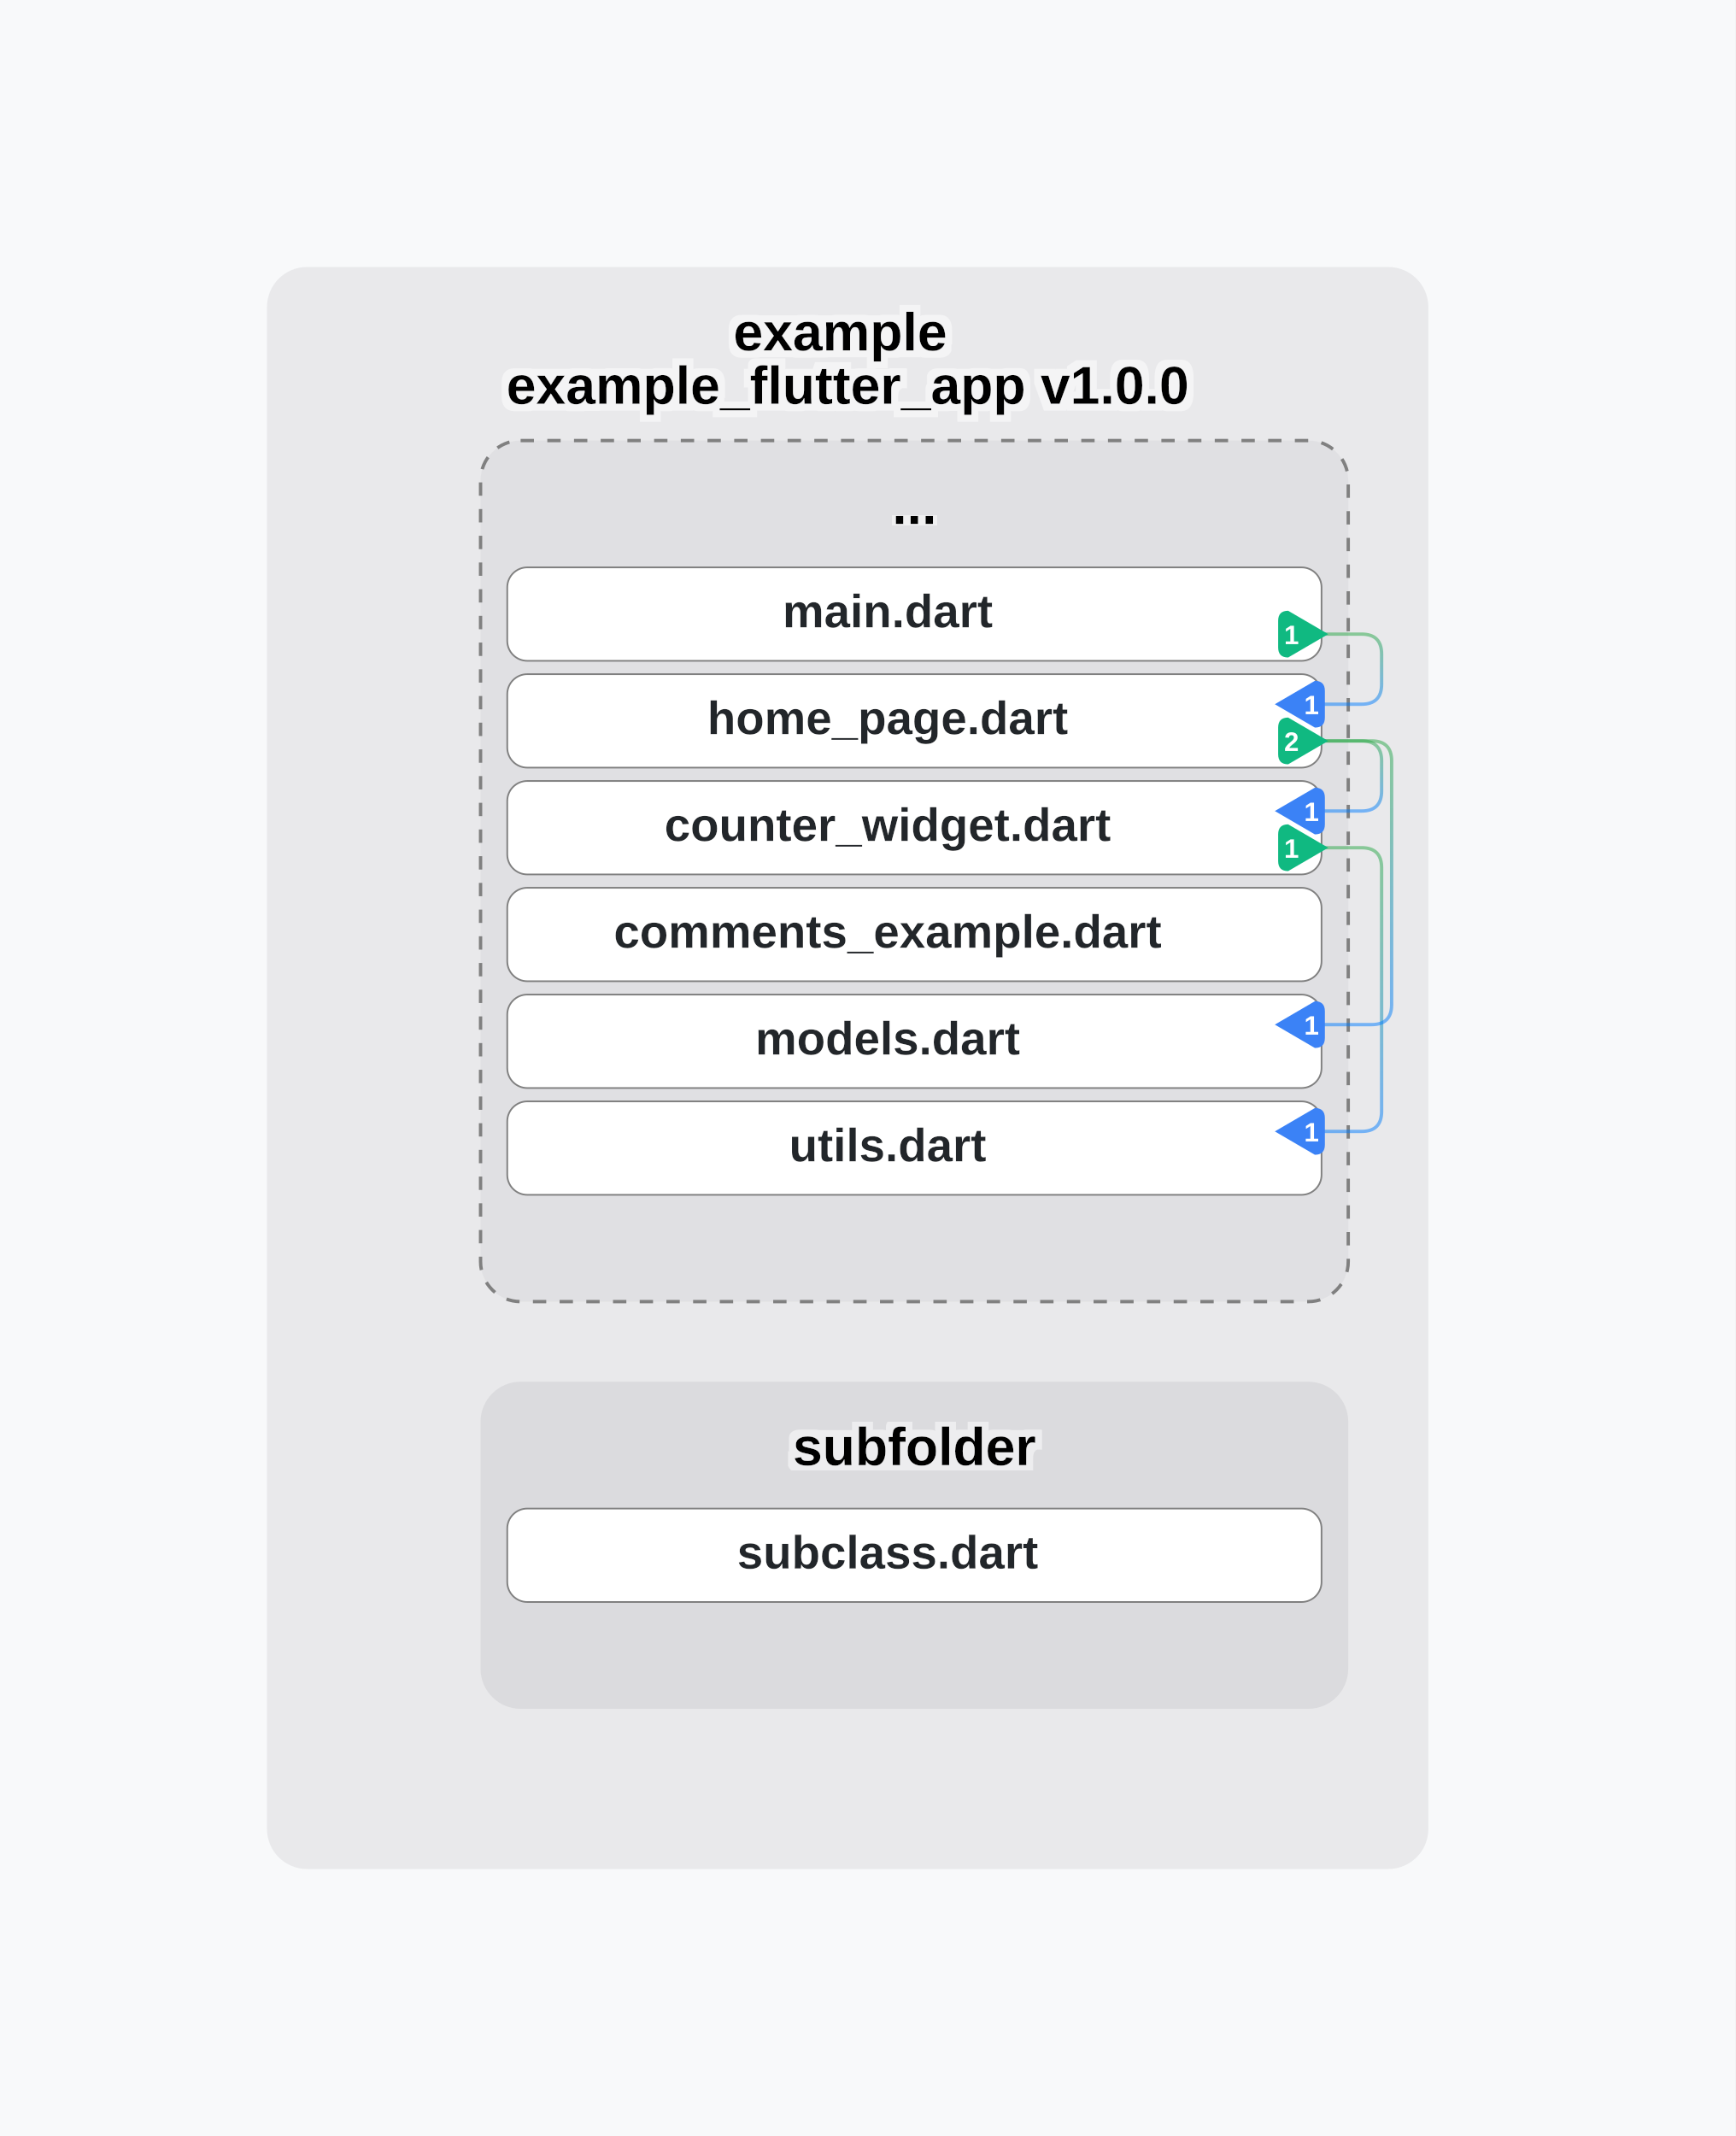
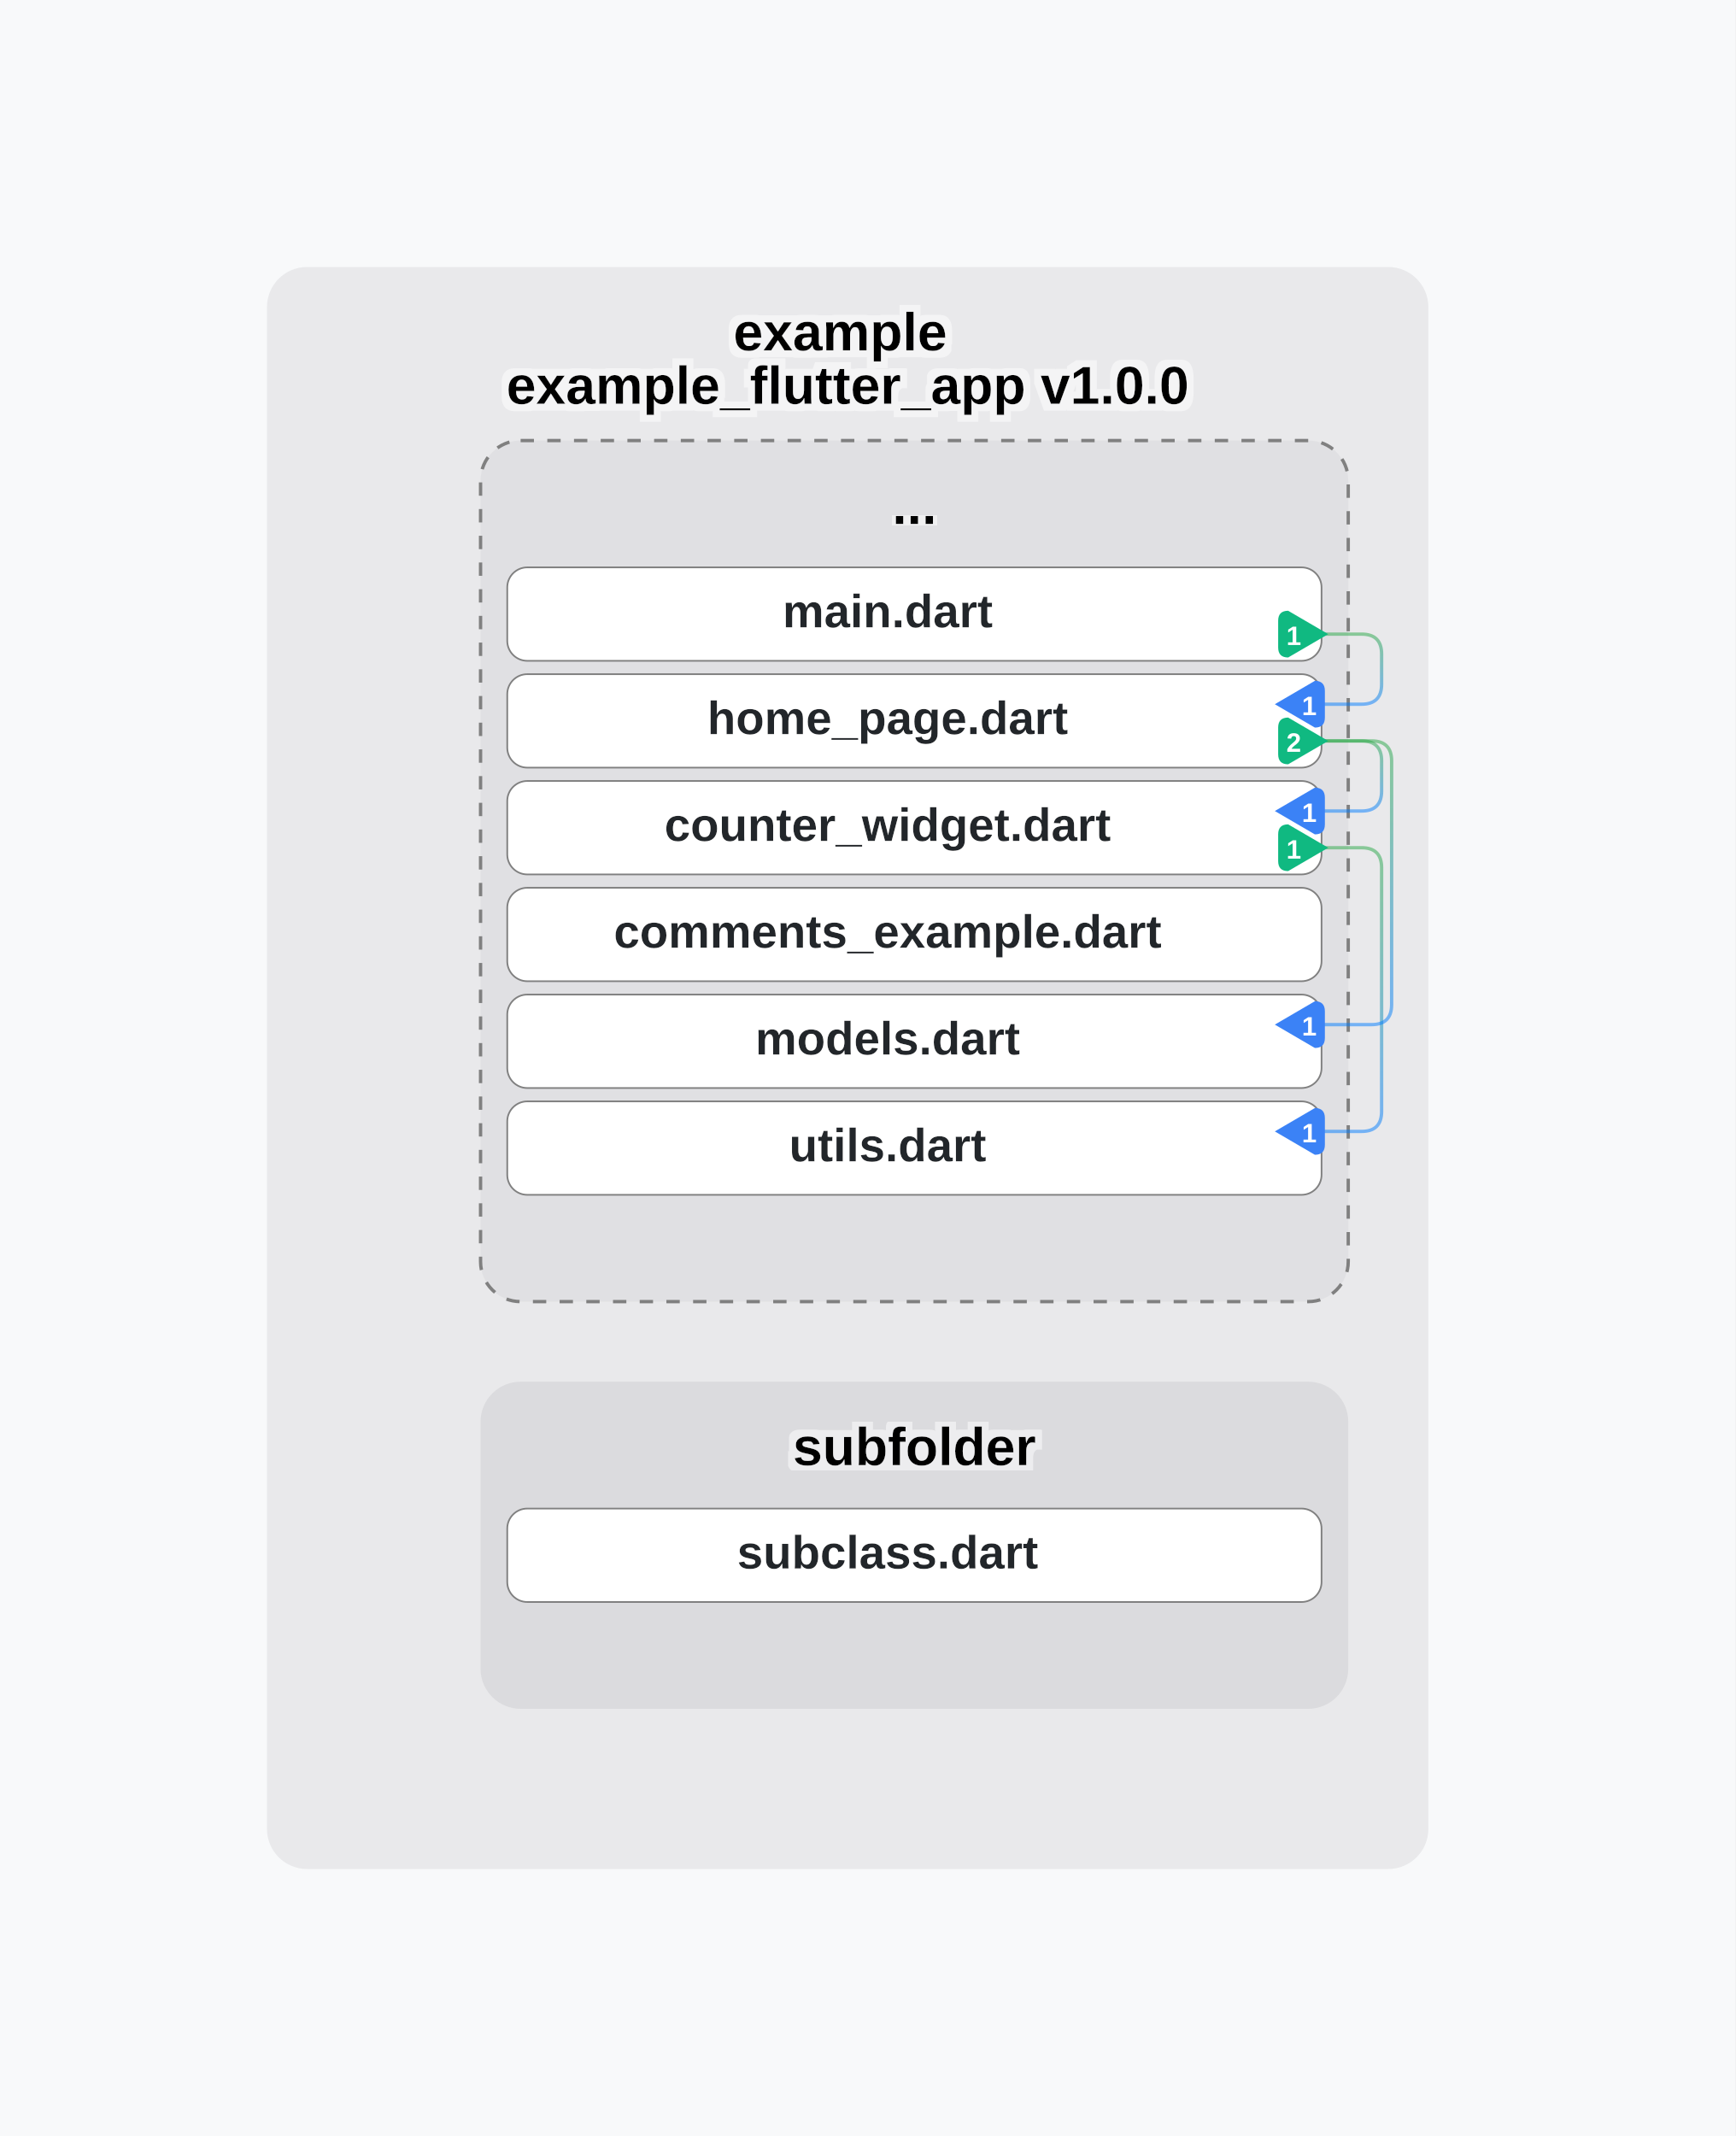
<svg xmlns="http://www.w3.org/2000/svg" width="520.0" height="640.0" viewBox="0 0 520.0 640.0" font-family="Arial, Helvetica, sans-serif">
  <defs>
    <filter id="whiteShadow" x="-20%" y="-20%" width="140%" height="140%">
      <feGaussianBlur in="SourceAlpha" stdDeviation="3" />
      <feOffset dx="0" dy="0" result="offsetblur" />
      <feFlood flood-color="white" flood-opacity="1" />
      <feComposite in2="offsetblur" operator="in" />
      <feMerge>
        <feMergeNode />
        <feMergeNode in="SourceGraphic" />
      </feMerge>
    </filter>
    <filter id="hierarchicalShadow" x="-20%" y="-20%" width="140%" height="140%">
      <feGaussianBlur in="SourceAlpha" stdDeviation="5" />
      <feOffset dx="2" dy="2" result="offsetblur" />
      <feFlood flood-color="rgba(0,0,0,0.1)" flood-opacity="0.8" />
      <feComposite in2="offsetblur" operator="in" />
      <feMerge>
        <feMergeNode />
        <feMergeNode in="SourceGraphic" />
      </feMerge>
    </filter>
    <filter id="outlineWhite">
      <feMorphology in="SourceAlpha" result="DILATED" operator="dilate" radius="2" />
      <feFlood flood-color="white" flood-opacity="0.5" result="WHITE" />
      <feComposite in="WHITE" in2="DILATED" operator="in" result="OUTLINE" />
      <feMerge>
        <feMergeNode in="OUTLINE" />
        <feMergeNode in="SourceGraphic" />
      </feMerge>
    </filter>
    <linearGradient id="horizontalGradient" x1="0%" y1="0%" x2="100%" y2="0%">
      <stop offset="0%" stop-color="#28a745" />
      <stop offset="100%" stop-color="#007bff" />
    </linearGradient>
    <linearGradient id="verticalGradient" x1="0%" y1="0%" x2="0%" y2="100%">
      <stop offset="0%" stop-color="#28a745" />
      <stop offset="100%" stop-color="#007bff" />
    </linearGradient>
  </defs>
  <style>  
  .layerBackground { 
    fill: rgba(52, 58, 64, 0.08);     
  }

  .layerBackground:hover { 
    fill: PaleGoldenRod ;
    transition: all 0.1s ease-in-out; 
  }

  .layerBackgroundVirtualFolder { 
    fill: rgba(52, 58, 64, 0.05); 
    stroke: gray; 
    stroke-width: 1; 
    stroke-dasharray: 4,4; 
  }

  .layerBackgroundVirtualFolder:hover { 
    fill: PaleGoldenRod ;
    stroke: gray; 
    stroke-width: 0; 
    stroke-dasharray: 4,4;
    transition: all 0.1s ease-in-out; 
  }
  
  .layerTitle,
  .layerTitleSmall { 
    fill: black; 
    font-weight: bold; 
    text-anchor: middle; 
    filter: url(#outlineWhite); 
  }

  .layerTitle { 
    font-size: 16px; 
  }

  .layerTitleSmall { 
    font-size: 12px; 
  }
  
  /* File node styles */
  .fileNode { 
    fill: white; 
    stroke: gray; 
    stroke-width: 0.5; 
    rx: 6; 
    ry: 6;    
  }
  
  .fileNode:hover {     
    fill: PaleGoldenRod;
    transition: all 0.1s ease-in-out; 
  }

  .textNormal,
  .textSmall { 
    fill: #212529; 
    font-weight: 900; 
    text-anchor: middle; 
    dominant-baseline: middle; 
    filter: url(#outlineWhite); 
  }

  .textNormal { 
    font-size: 14px; 
  }

  .textSmall { 
    font-size: 12px; 
  }

  /* Unified edge styles */
  .edge { 
    fill: none; 
    stroke: url(#horizontalGradient); 
    stroke-width: 1; 
    opacity: 0.5;
+     cursor: pointer;
    transition: all 0.1s ease-in-out; 
  }


  .edge:hover { 
    stroke: url(#horizontalGradient); 
    stroke-width: 3; 
    opacity: 1.0; 
  }
  
  .edgeVertical { 
    fill: none; 
    stroke: url(#verticalGradient); 
    stroke-width: 1; 
    opacity: 0.5; 
+     cursor: pointer;
    transition: all 0.1s ease-in-out; 
  }
  
  .edgeVertical:hover { 
    stroke: url(#verticalGradient); 
    stroke-width: 3; 
    opacity: 1.0; 
  }
  
  /* Special edge styles */
  .cycleEdge { 
    fill: none; 
    stroke: red; 
    stroke-width: 5; 
    opacity: 0.9; 
+     cursor: pointer;
  }
  
  .warningEdge { 
    fill: none; 
    stroke: orange; 
    stroke-width: 3; 
    opacity: 0.9; 
+     cursor: pointer;
    transition: all 0.1s ease-in-out; 
  }
  
  .warningEdge:hover { 
    fill: none; 
    stroke: orange; 
    stroke-width: 5; 
    opacity: 1.0; 
  }
  
-   /* Unified badge styles with '?' cursor */
+   /* Unified badge styles with pointer cursor */
  .badge { 
    font-size: 10px; 
    font-weight: bold; 
    fill: white; 
    text-anchor: middle; 
    dominant-baseline: middle; 
-     cursor: help; 
+     cursor: pointer; 
    transition: all 0.1s ease-in-out; 
  }
  
  .badge:hover { 
    opacity: 0.8; 
  }
  
  /* Special styles */
  .folderTitleLayer { 
    pointer-events: none; 
    isolation: isolate; 
  }
</style>
  <rect width="100%" height="100%" fill="#f8f9fa" />
  <g>
    <path d="M 124.0 261.0 C 144.0 261.0, 116.0 261.0, 136.0 261.0" class="edgeVertical" />
  </g>
  <g>
    <path d="M 124.0 463.0 C 144.0 463.0, 116.0 463.0, 136.0 463.0" class="edgeVertical" />
  </g>
  <g class="folderLayer">
    <rect x="80.0" y="80.0" width="348.0" height="480.0" rx="12.0" ry="12.0" class="layerBackground" />
  </g>
  <g class="folderLayer">
    <rect x="144.0" y="132.0" width="260.0" height="258.0" rx="12.0" ry="12.0" class="layerBackgroundVirtualFolder" stroke-dasharray="4 2" />
  </g>
  <g class="folderLayer">
    <rect x="144.0" y="414.0" width="260.0" height="98.0" rx="12.0" ry="12.0" class="layerBackground" />
  </g>
  <rect x="152.0" y="170.0" width="244.0" height="28.0" rx="5.0" ry="5.0" class="fileNode" />
  <rect x="152.0" y="202.0" width="244.0" height="28.0" rx="5.0" ry="5.0" class="fileNode" />
  <rect x="152.0" y="234.0" width="244.0" height="28.0" rx="5.0" ry="5.0" class="fileNode" />
  <rect x="152.0" y="266.0" width="244.0" height="28.0" rx="5.0" ry="5.0" class="fileNode" />
  <rect x="152.0" y="298.0" width="244.0" height="28.0" rx="5.0" ry="5.0" class="fileNode" />
  <rect x="152.0" y="330.0" width="244.0" height="28.0" rx="5.0" ry="5.0" class="fileNode" />
  <rect x="152.0" y="452.0" width="244.0" height="28.0" rx="5.0" ry="5.0" class="fileNode" />
  <g>
    <path d="M 392.0 254.0 H 408.0 Q 414.0 254.0 414.0 260.0 V 333.0 Q 414.0 339.0 408.0 339.0 H 388.0" class="edgeVertical" />
  </g>
  <g>
    <path d="M 392.0 222.0 H 408.0 Q 414.0 222.0 414.0 228.0 V 237.0 Q 414.0 243.0 408.0 243.0 H 388.0" class="edgeVertical" />
  </g>
  <g>
    <path d="M 392.0 190.0 H 408.0 Q 414.0 190.0 414.0 196.0 V 205.0 Q 414.0 211.0 408.0 211.0 H 388.0" class="edgeVertical" />
  </g>
  <g>
    <path d="M 392.0 222.0 H 411.0 Q 417.0 222.0 417.0 228.0 V 301.0 Q 417.0 307.0 411.0 307.0 H 388.0" class="edgeVertical" />
  </g>
-   <g class="outgoingBadge">
+   <g class="badge outgoingBadge">
    <path d="M 398.0,190.0 L 386.0,183.0 Q 383.0,183.0 383.0,186.0 L 383.0,194.0 Q 383.0,197.0 386.0,197.0 Z" fill="#10b981" />
-     <text x="387.0" y="193.0" text-anchor="middle" fill="white" font-size="8.0" font-weight="bold">1</text>
+     <text x="387.68" y="191.0" text-anchor="middle" fill="white" font-size="8.0" font-weight="bold">1</text>
  </g>
  <text x="266.0" y="184.0" text-anchor="middle" dominant-baseline="middle" class="textNormal">main.dart</text>
-   <g class="incomingBadge">
+   <g class="badge incomingBadge">
    <path d="M 382.0,211.0 L 394.0,204.0 Q 397.0,204.0 397.0,207.0 L 397.0,215.0 Q 397.0,218.0 394.0,218.0 Z" fill="#3b82f6" />
-     <text x="393.0" y="214.0" text-anchor="middle" fill="white" font-size="8.0" font-weight="bold">1</text>
-   </g>
-   <g class="outgoingBadge">
+     <text x="392.32" y="212.0" text-anchor="middle" fill="white" font-size="8.0" font-weight="bold">1</text>
+   </g>
+   <g class="badge outgoingBadge">
    <path d="M 398.0,222.0 L 386.0,215.0 Q 383.0,215.0 383.0,218.0 L 383.0,226.0 Q 383.0,229.0 386.0,229.0 Z" fill="#10b981" />
-     <text x="387.0" y="225.0" text-anchor="middle" fill="white" font-size="8.0" font-weight="bold">2</text>
+     <text x="387.68" y="223.0" text-anchor="middle" fill="white" font-size="8.0" font-weight="bold">2</text>
  </g>
  <text x="266.0" y="216.0" text-anchor="middle" dominant-baseline="middle" class="textNormal">home_page.dart</text>
-   <g class="incomingBadge">
+   <g class="badge incomingBadge">
    <path d="M 382.0,243.0 L 394.0,236.0 Q 397.0,236.0 397.0,239.0 L 397.0,247.0 Q 397.0,250.0 394.0,250.0 Z" fill="#3b82f6" />
-     <text x="393.0" y="246.0" text-anchor="middle" fill="white" font-size="8.0" font-weight="bold">1</text>
-   </g>
-   <g class="outgoingBadge">
+     <text x="392.32" y="244.0" text-anchor="middle" fill="white" font-size="8.0" font-weight="bold">1</text>
+   </g>
+   <g class="badge outgoingBadge">
    <path d="M 398.0,254.0 L 386.0,247.0 Q 383.0,247.0 383.0,250.0 L 383.0,258.0 Q 383.0,261.0 386.0,261.0 Z" fill="#10b981" />
-     <text x="387.0" y="257.0" text-anchor="middle" fill="white" font-size="8.0" font-weight="bold">1</text>
+     <text x="387.68" y="255.0" text-anchor="middle" fill="white" font-size="8.0" font-weight="bold">1</text>
  </g>
  <text x="266.0" y="248.0" text-anchor="middle" dominant-baseline="middle" class="textNormal">counter_widget.dart</text>
  <text x="266.0" y="280.0" text-anchor="middle" dominant-baseline="middle" class="textNormal">comments_example.dart</text>
-   <g class="incomingBadge">
+   <g class="badge incomingBadge">
    <path d="M 382.0,307.0 L 394.0,300.0 Q 397.0,300.0 397.0,303.0 L 397.0,311.0 Q 397.0,314.0 394.0,314.0 Z" fill="#3b82f6" />
-     <text x="393.0" y="310.0" text-anchor="middle" fill="white" font-size="8.0" font-weight="bold">1</text>
+     <text x="392.32" y="308.0" text-anchor="middle" fill="white" font-size="8.0" font-weight="bold">1</text>
  </g>
  <text x="266.0" y="312.0" text-anchor="middle" dominant-baseline="middle" class="textNormal">models.dart</text>
-   <g class="incomingBadge">
+   <g class="badge incomingBadge">
    <path d="M 382.0,339.0 L 394.0,332.0 Q 397.0,332.0 397.0,335.0 L 397.0,343.0 Q 397.0,346.0 394.0,346.0 Z" fill="#3b82f6" />
-     <text x="393.0" y="342.0" text-anchor="middle" fill="white" font-size="8.0" font-weight="bold">1</text>
+     <text x="392.32" y="340.0" text-anchor="middle" fill="white" font-size="8.0" font-weight="bold">1</text>
  </g>
  <text x="266.0" y="344.0" text-anchor="middle" dominant-baseline="middle" class="textNormal">utils.dart</text>
  <text x="266.0" y="466.0" text-anchor="middle" dominant-baseline="middle" class="textNormal">subclass.dart</text>
  <g class="folderTitleLayer">
    <text x="254.0" y="105.0" class="layerTitle" text-anchor="middle">
      <tspan x="254.0" dy="0">example</tspan>
      <tspan x="254.0" dy="16.0">example_flutter_app v1.0.0</tspan>
    </text>
    <text x="274.0" y="157.0" class="layerTitle">  ...</text>
    <text x="274.0" y="439.0" class="layerTitle">  subfolder</text>
  </g>
</svg>
